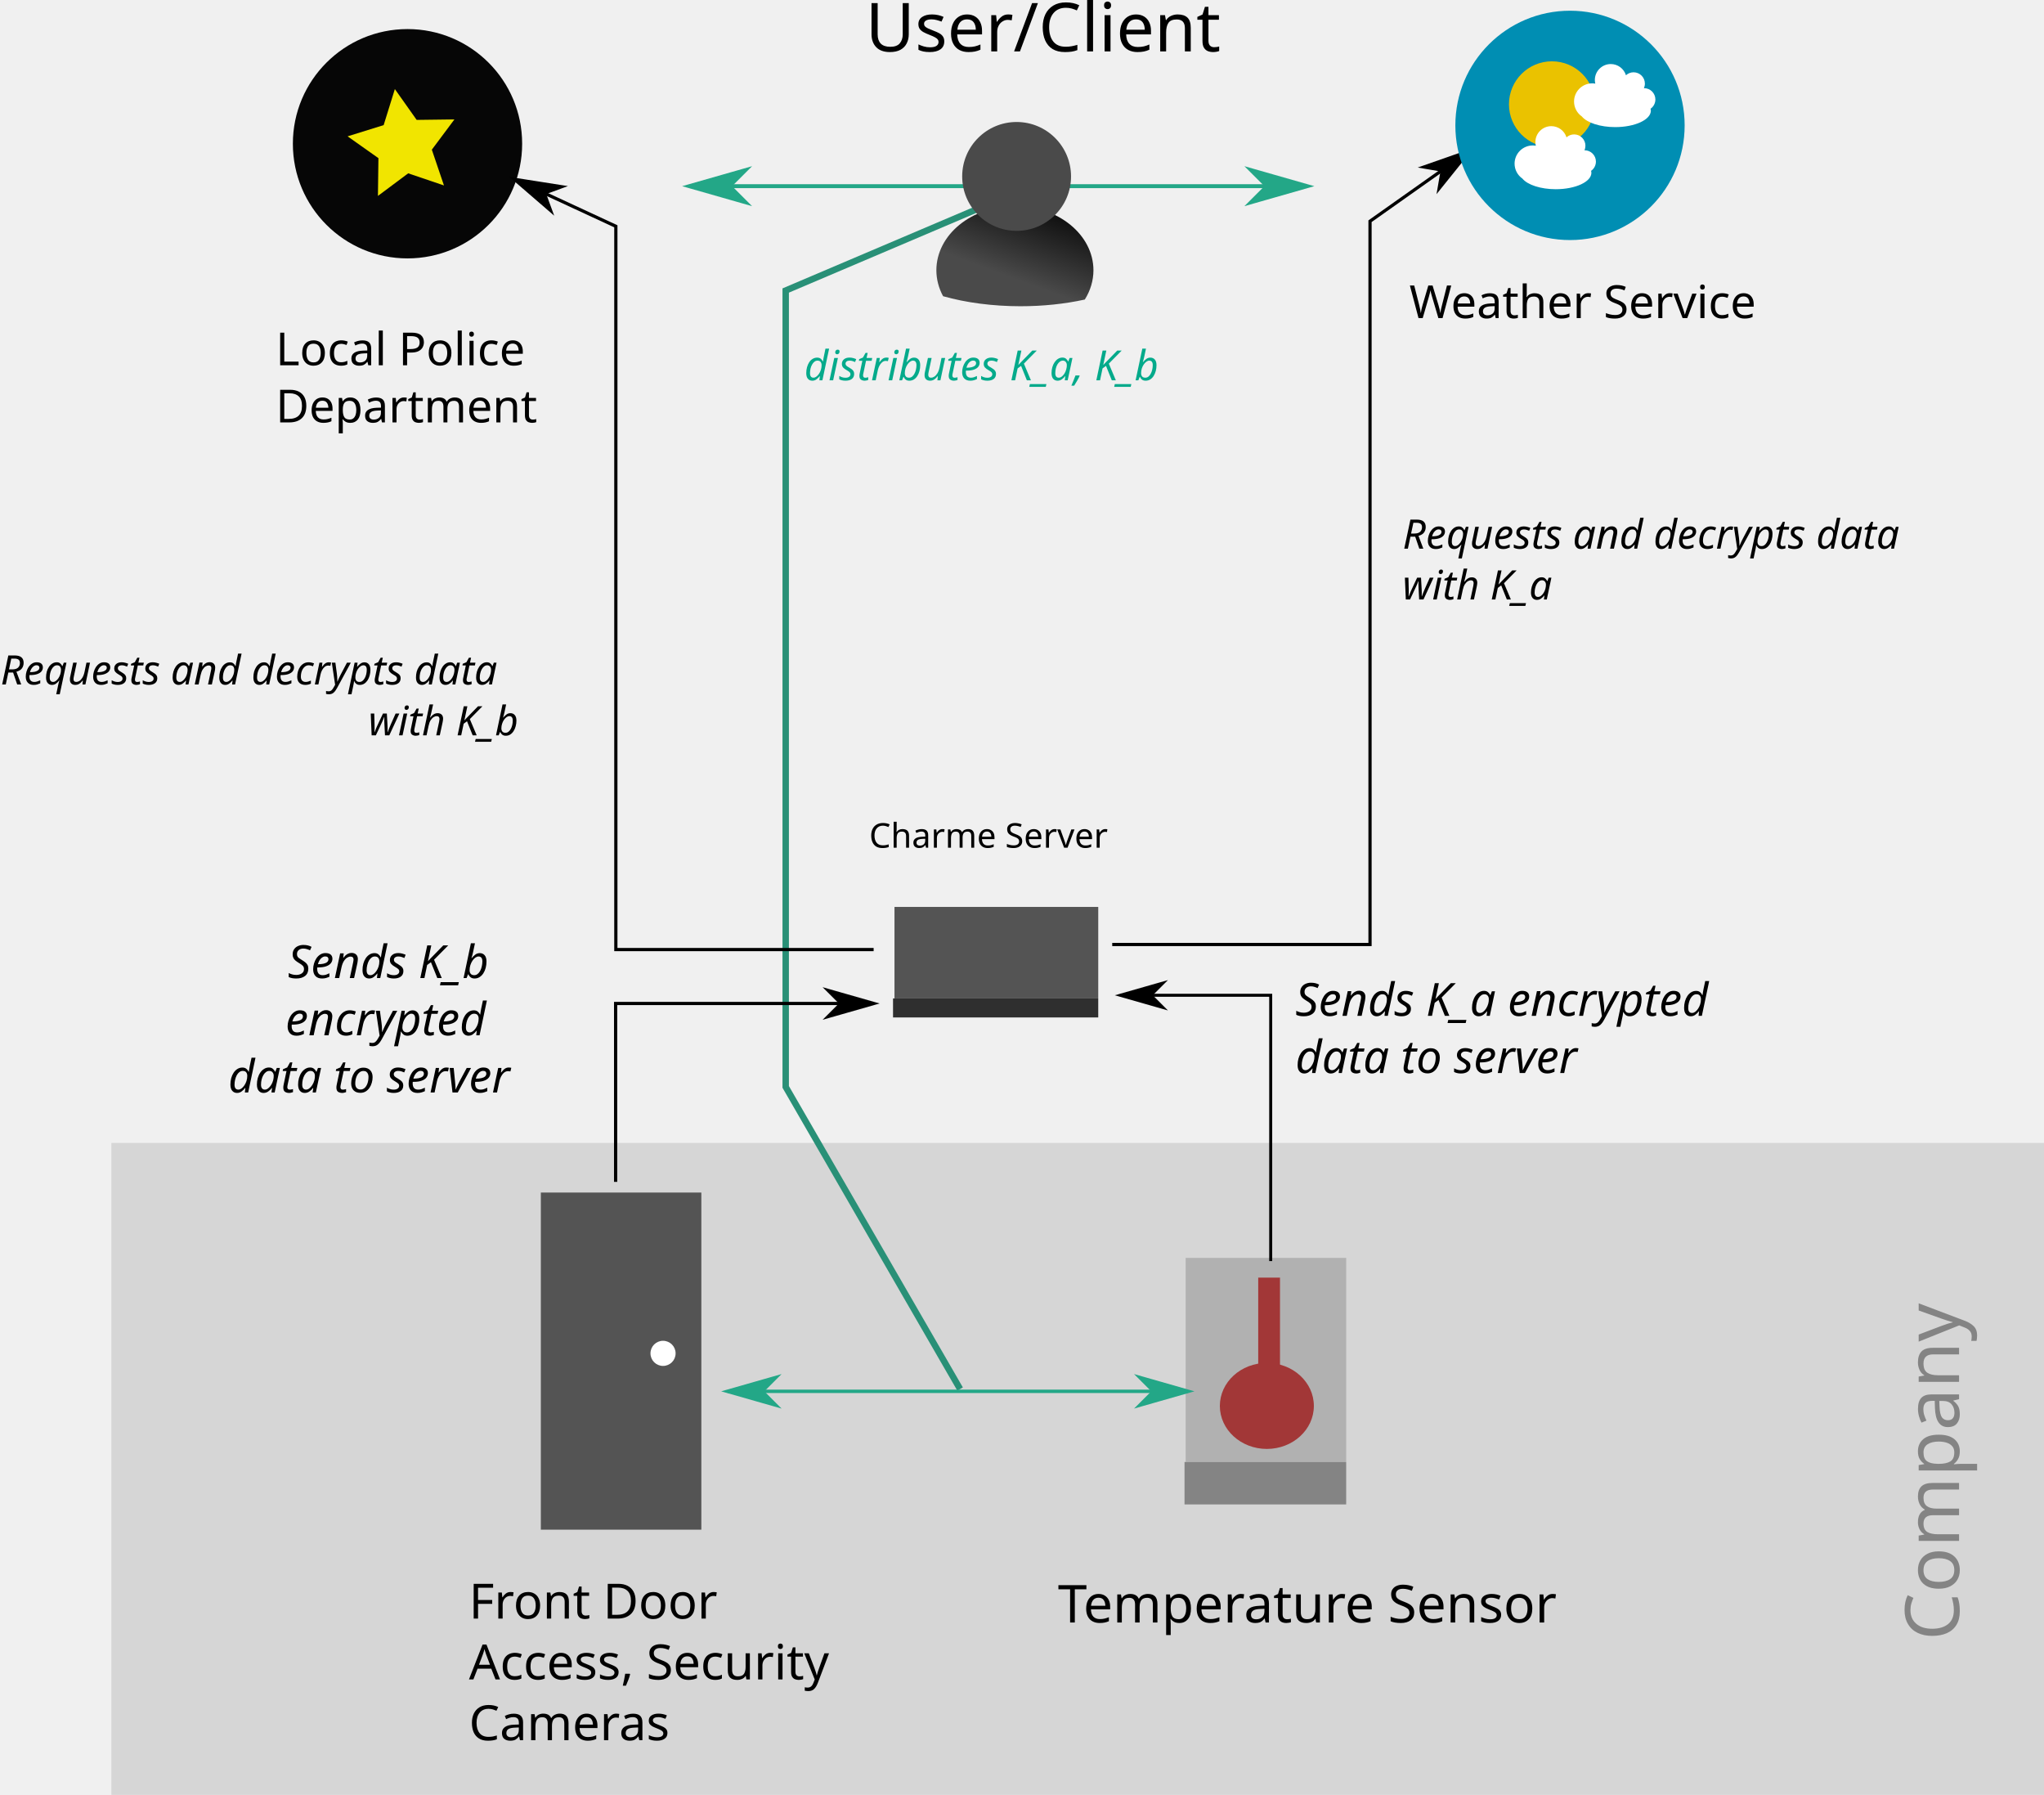
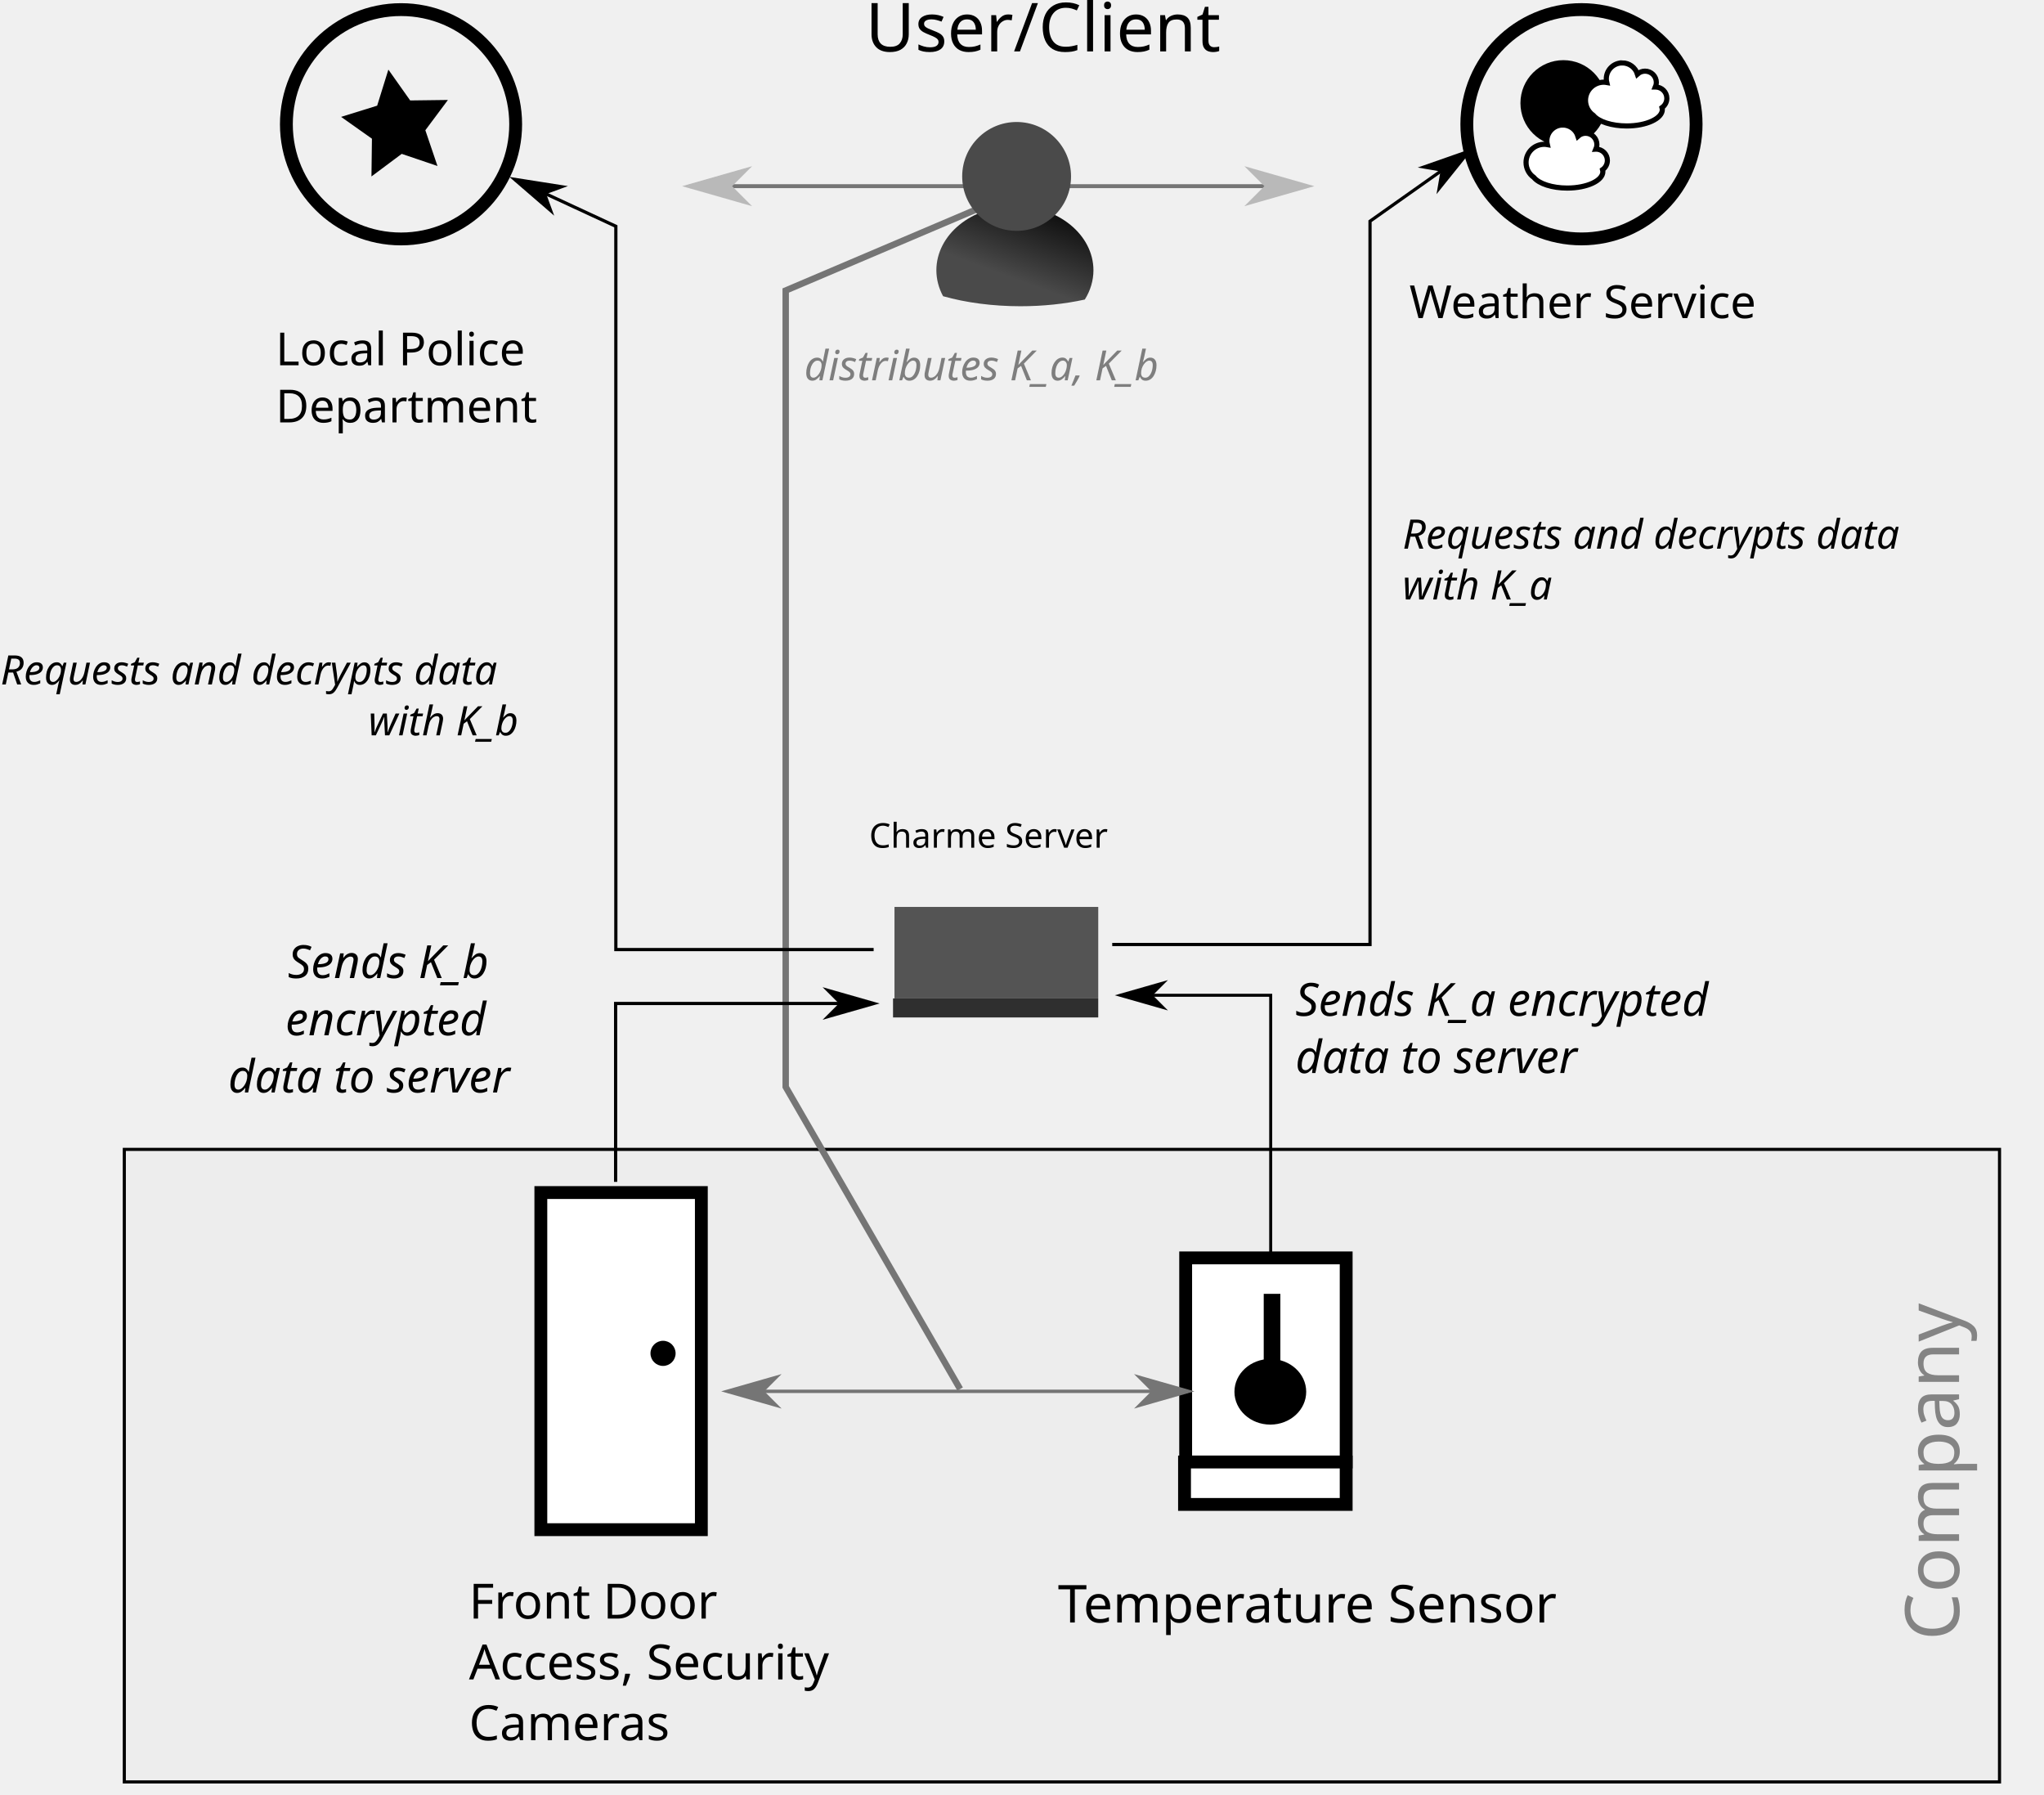
<svg xmlns="http://www.w3.org/2000/svg" xmlns:xlink="http://www.w3.org/1999/xlink" width="179.705mm" height="157.768mm" viewBox="0 0 636.752 559.021" id="svg2" version="1.1">
  <defs id="defs4">
    <marker orient="auto" refY="0.0" refX="0.0" id="Arrow1Lstart" style="overflow:visible">
      <path id="path4174" d="M 0.0,0.0 L 5.0,-5.0 L -12.5,0.0 L 5.0,5.0 L 0.0,0.0 z " style="fill-rule:evenodd;stroke:#000000;stroke-width:1.0pt" transform="scale(0.8) translate(12.5,0)" />
    </marker>
    <marker orient="auto" refY="0" refX="0" id="marker11742" style="overflow:visible">
      <path id="path11744" d="M 0,0 5,-5 -12.5,0 5,5 0,0 Z" style="fill:#000000;fill-opacity:1;fill-rule:evenodd;stroke:#000000;stroke-width:1pt;stroke-opacity:1" transform="matrix(0.8,0,0,0.8,10,0)" />
    </marker>
    <marker style="overflow:visible" id="marker11600" refX="0" refY="0" orient="auto">
      <path transform="matrix(0.8,0,0,0.8,10,0)" style="fill:#000000;fill-opacity:1;fill-rule:evenodd;stroke:#000000;stroke-width:1pt;stroke-opacity:1" d="M 0,0 5,-5 -12.5,0 5,5 0,0 Z" id="path11602" />
    </marker>
    <marker orient="auto" refY="0" refX="0" id="marker4780" style="overflow:visible">
      <path id="path4782" d="M 0,0 5,-5 -12.5,0 5,5 0,0 Z" style="fill:#000000;fill-opacity:1;fill-rule:evenodd;stroke:#000000;stroke-width:1pt;stroke-opacity:1" transform="matrix(-0.8,0,0,-0.8,-10,0)" />
    </marker>
    <marker orient="auto" refY="0" refX="0" id="Arrow1Lend" style="overflow:visible">
      <path id="path4177" d="M 0,0 5,-5 -12.5,0 5,5 0,0 Z" style="fill-rule:evenodd;stroke:#000000;stroke-width:1pt" transform="matrix(-0.8,0,0,-0.8,-10,0)" />
    </marker>
    <linearGradient id="linearGradient4156">
      <stop style="stop-color:#4a4a4a;stop-opacity:1;" offset="0" id="stop4158" />
      <stop style="stop-color:#101010;stop-opacity:1" offset="1" id="stop4160" />
    </linearGradient>
    <linearGradient xlink:href="#linearGradient4156" id="linearGradient4162" x1="199.742" y1="218.866" x2="214.695" y2="178.46" gradientUnits="userSpaceOnUse" gradientTransform="matrix(0.5394465,0,0,0.5394465,233.5602,103.2567)" />
    <marker orient="auto" refY="0" refX="0" id="marker4780-5" style="overflow:visible">
      <path id="path4782-7" d="M 0,0 5,-5 -12.5,0 5,5 0,0 Z" style="fill:#000000;fill-opacity:1;fill-rule:evenodd;stroke:#000000;stroke-width:1pt;stroke-opacity:1" transform="matrix(-0.8,0,0,-0.8,-10,0)" />
    </marker>
    <marker orient="auto" refY="0" refX="0" id="marker4780-7" style="overflow:visible">
      <path id="path4782-8" d="M 0,0 5,-5 -12.5,0 5,5 0,0 Z" style="fill:#000000;fill-opacity:1;fill-rule:evenodd;stroke:#000000;stroke-width:1pt;stroke-opacity:1" transform="matrix(-0.8,0,0,-0.8,-10,0)" />
    </marker>
    <marker orient="auto" refY="0" refX="0" id="marker4780-4" style="overflow:visible">
      <path id="path4782-9" d="M 0,0 5,-5 -12.5,0 5,5 0,0 Z" style="fill:#000000;fill-opacity:1;fill-rule:evenodd;stroke:#000000;stroke-width:1pt;stroke-opacity:1" transform="matrix(-0.8,0,0,-0.8,-10,0)" />
    </marker>
    <marker orient="auto" refY="0" refX="0" id="marker4780-4-6" style="overflow:visible">
      <path id="path4782-9-8" d="M 0,0 5,-5 -12.5,0 5,5 0,0 Z" style="fill:#000000;fill-opacity:1;fill-rule:evenodd;stroke:#000000;stroke-width:1pt;stroke-opacity:1" transform="matrix(-0.8,0,0,-0.8,-10,0)" />
    </marker>
    <marker orient="auto" refY="0" refX="0" id="Arrow1Lstart-3" style="overflow:visible">
-       <path id="path4174-1" d="M 0,0 5,-5 -12.5,0 5,5 0,0 Z" style="fill:#23a787;fill-opacity:1;fill-rule:evenodd;stroke:#23a787;stroke-width:1pt;stroke-opacity:1" transform="matrix(0.8,0,0,0.8,10,0)" />
+       <path id="path4174-1" d="M 0,0 5,-5 -12.5,0 5,5 0,0 Z" style="fill:#b9b9b9;fill-opacity:1;fill-rule:evenodd;stroke:#b9b9b9;stroke-width:1pt;stroke-opacity:1" transform="matrix(0.8,0,0,0.8,10,0)" />
    </marker>
    <marker style="overflow:visible" id="marker4552-2" refX="0" refY="0" orient="auto">
-       <path transform="matrix(-0.8,0,0,-0.8,-10,0)" style="fill:#23a787;fill-opacity:1;fill-rule:evenodd;stroke:#23a787;stroke-width:1pt;stroke-opacity:1" d="M 0,0 5,-5 -12.5,0 5,5 0,0 Z" id="path4554-2" />
+       <path transform="matrix(-0.8,0,0,-0.8,-10,0)" style="fill:#b9b9b9;fill-opacity:1;fill-rule:evenodd;stroke:#b9b9b9;stroke-width:1pt;stroke-opacity:1" d="M 0,0 5,-5 -12.5,0 5,5 0,0 Z" id="path4554-2" />
    </marker>
    <marker orient="auto" refY="0" refX="0" id="Arrow1Lstart-3-3" style="overflow:visible">
      <path id="path4174-1-1" d="M 0,0 5,-5 -12.5,0 5,5 0,0 Z" style="fill:#23a787;fill-opacity:1;fill-rule:evenodd;stroke:#23a787;stroke-width:1pt;stroke-opacity:1" transform="matrix(0.8,0,0,0.8,10,0)" />
    </marker>
    <marker orient="auto" refY="0" refX="0" id="marker4780-5-1" style="overflow:visible">
      <path id="path4782-7-8" d="M 0,0 5,-5 -12.5,0 5,5 0,0 Z" style="fill:#51ae87;fill-opacity:1;fill-rule:evenodd;stroke:#51ae87;stroke-width:1pt;stroke-opacity:1" transform="matrix(-0.8,0,0,-0.8,-10,0)" />
    </marker>
    <marker orient="auto" refY="0" refX="0" id="marker4780-5-1-9" style="overflow:visible">
      <path id="path4782-7-8-6" d="M 0,0 5,-5 -12.5,0 5,5 0,0 Z" style="fill:#51ae87;fill-opacity:1;fill-rule:evenodd;stroke:#51ae87;stroke-width:1pt;stroke-opacity:1" transform="matrix(-0.8,0,0,-0.8,-10,0)" />
    </marker>
    <marker orient="auto" refY="0" refX="0" id="Arrow1Lstart-3-4" style="overflow:visible">
-       <path id="path4174-1-14" d="M 0,0 5,-5 -12.5,0 5,5 0,0 Z" style="fill:#23a787;fill-opacity:1;fill-rule:evenodd;stroke:#23a787;stroke-width:1pt;stroke-opacity:1" transform="matrix(0.8,0,0,0.8,10,0)" />
+       <path id="path4174-1-14" d="M 0,0 5,-5 -12.5,0 5,5 0,0 Z" style="fill:#757575;fill-opacity:1;fill-rule:evenodd;stroke:#757575;stroke-width:1pt;stroke-opacity:1" transform="matrix(0.8,0,0,0.8,10,0)" />
    </marker>
    <marker style="overflow:visible" id="marker4552-2-1" refX="0" refY="0" orient="auto">
-       <path transform="matrix(-0.8,0,0,-0.8,-10,0)" style="fill:#23a787;fill-opacity:1;fill-rule:evenodd;stroke:#23a787;stroke-width:1pt;stroke-opacity:1" d="M 0,0 5,-5 -12.5,0 5,5 0,0 Z" id="path4554-2-5" />
+       <path transform="matrix(-0.8,0,0,-0.8,-10,0)" style="fill:#757575;fill-opacity:1;fill-rule:evenodd;stroke:#757575;stroke-width:1pt;stroke-opacity:1" d="M 0,0 5,-5 -12.5,0 5,5 0,0 Z" id="path4554-2-5" />
    </marker>
+     <clipPath id="clipPath5160" clipPathUnits="userSpaceOnUse">
+       <path id="path5162" d="m 252.934,395.881 c -10.813,0 -19.575,-7.176 -19.575,-16.028 0.008,-2.222 0.579,-4.414 1.676,-6.441 5.738,-1.625 12.438,-2.492 19.285,-2.5 5.571,0 11.067,0.574 16.035,1.668 1.407,2.25 2.145,4.742 2.153,7.273 0,8.852 -8.766,16.028 -19.574,16.028 z" />
+     </clipPath>
+     <linearGradient id="linearGradient5166" spreadMethod="pad" gradientTransform="matrix(0.431557,0,0,-0.431557,166.1215,472.4011)" gradientUnits="userSpaceOnUse" y2="178.46" x2="214.695" y1="218.866" x1="199.742">
+       <stop id="stop5168" offset="0" style="stop-opacity:1;stop-color:#4a4a4a" />
+       <stop id="stop5170" offset="1" style="stop-opacity:1;stop-color:#101010" />
+     </linearGradient>
  </defs>
  <g id="layer1" transform="translate(-25.90833,-134.7374)">
    <text xml:space="preserve" style="font-style:normal;font-weight:normal;font-size:21.078px;line-height:125%;font-family:sans-serif;letter-spacing:0px;word-spacing:0px;fill:#000000;fill-opacity:1;stroke:none;stroke-width:1px;stroke-linecap:butt;stroke-linejoin:miter;stroke-opacity:1" x="295.519" y="150.752" id="text4136">
      <tspan id="tspan4138" x="295.519" y="150.752">User/Client</tspan>
    </text>
-     <rect style="opacity:1;fill:#d6d6d6;fill-opacity:1;stroke:none;stroke-width:4;stroke-miterlimit:4;stroke-dasharray:none;stroke-opacity:0.188" id="rect5382" width="602.051" height="203.041" x="60.609" y="490.717" />
-     <rect style="opacity:1;fill:#545454;fill-opacity:1;stroke:none;stroke-width:4;stroke-miterlimit:4;stroke-dasharray:none;stroke-opacity:0.188" id="rect4164" width="50" height="105" x="194.393" y="506.166" />
-     <path style="fill:none;fill-rule:evenodd;stroke:#299077;stroke-width:2;stroke-linecap:butt;stroke-linejoin:miter;stroke-miterlimit:4;stroke-dasharray:none;stroke-opacity:1" d="m 325,567.362 -54.328,-94.099 0,-248.043 67.185,-28.571" id="path11523" />
+     <rect style="opacity:1;fill:#ededed;fill-opacity:1;stroke:#000000;stroke-width:0.97;stroke-miterlimit:4;stroke-dasharray:none;stroke-opacity:1" id="rect5382" width="584.167" height="197.009" x="64.635" y="492.723" />
+     <rect style="opacity:1;fill:#ffffff;fill-opacity:1;stroke:#000000;stroke-width:4;stroke-miterlimit:4;stroke-dasharray:none;stroke-opacity:1" id="rect4164" width="50" height="105" x="194.393" y="506.166" />
+     <path style="fill:none;fill-rule:evenodd;stroke:#757575;stroke-width:2;stroke-linecap:butt;stroke-linejoin:miter;stroke-miterlimit:4;stroke-dasharray:none;stroke-opacity:1" d="m 325,567.362 -54.328,-94.099 0,-248.043 67.185,-28.571" id="path11523" />
    <path style="opacity:1;fill:url(#linearGradient4162);fill-opacity:1;stroke:none;stroke-width:4;stroke-miterlimit:4;stroke-dasharray:none;stroke-opacity:0.188" d="m 342.074,198.906 a 24.468,20.037 0 0 0 -24.468,20.037 24.468,20.037 0 0 0 2.097,8.052 44.312,19.266 0 0 0 24.105,3.122 44.312,19.266 0 0 0 20.043,-2.085 24.468,20.037 0 0 0 2.691,-9.088 24.468,20.037 0 0 0 -24.468,-20.037 z" id="path4142" />
-     <path style="fill:none;fill-rule:evenodd;stroke:#23a787;stroke-width:1.226px;stroke-linecap:butt;stroke-linejoin:miter;stroke-opacity:1;marker-start:url(#Arrow1Lstart-3);marker-end:url(#marker4552-2)" d="m 240.793,192.722 192.185,0" id="path4544-1" />
+     <path style="fill:none;fill-rule:evenodd;stroke:#757575;stroke-width:1.226px;stroke-linecap:butt;stroke-linejoin:miter;stroke-opacity:1;marker-start:url(#Arrow1Lstart-3);marker-end:url(#marker4552-2)" d="m 240.793,192.722 192.185,0" id="path4544-1" />
    <circle style="opacity:1;fill:#4a4a4a;fill-opacity:1;stroke:none;stroke-width:4;stroke-miterlimit:4;stroke-dasharray:none;stroke-opacity:0.188" id="path4140" cx="342.605" cy="189.686" r="16.954" />
    <text xml:space="preserve" style="font-style:normal;font-weight:normal;font-size:10.632px;line-height:125%;font-family:sans-serif;letter-spacing:0px;word-spacing:0px;fill:#000000;fill-opacity:1;stroke:none;stroke-width:1px;stroke-linecap:butt;stroke-linejoin:miter;stroke-opacity:1" x="296.674" y="398.759" id="text4534">
      <tspan id="tspan4536" x="296.674" y="398.759">Charme Server</tspan>
    </text>
    <rect style="opacity:1;fill:#545454;fill-opacity:1;stroke:none;stroke-width:4;stroke-miterlimit:4;stroke-dasharray:none;stroke-opacity:0.188" id="rect4164-7" width="63.475" height="28.499" x="304.561" y="417.207" />
    <rect style="opacity:1;fill:#2f2f2f;fill-opacity:1;stroke:none;stroke-width:4;stroke-miterlimit:4;stroke-dasharray:none;stroke-opacity:0.188" id="rect4166-2" width="63.929" height="5.924" x="304.107" y="445.706" />
-     <rect style="opacity:1;fill:#b1b1b1;fill-opacity:1;stroke:none;stroke-width:4;stroke-miterlimit:4;stroke-dasharray:none;stroke-opacity:0.188" id="rect4164-7-7" width="50" height="63.571" x="395.271" y="526.518" />
-     <rect style="opacity:1;fill:#848484;fill-opacity:1;stroke:none;stroke-width:4;stroke-miterlimit:4;stroke-dasharray:none;stroke-opacity:0.188" id="rect4166-2-9" width="50.357" height="13.214" x="394.914" y="590.09" />
+     <rect style="opacity:1;fill:#ffffff;fill-opacity:1;stroke:#000000;stroke-width:4;stroke-miterlimit:4;stroke-dasharray:none;stroke-opacity:1" id="rect4164-7-7" width="50" height="63.571" x="395.271" y="526.518" />
+     <rect style="opacity:1;fill:#ffffff;fill-opacity:1;stroke:#000000;stroke-width:4;stroke-miterlimit:4;stroke-dasharray:none;stroke-opacity:1" id="rect4166-2-9" width="50.357" height="13.214" x="394.914" y="590.09" />
    <text xml:space="preserve" style="font-style:normal;font-weight:normal;font-size:16.285px;line-height:125%;font-family:sans-serif;letter-spacing:0px;word-spacing:0px;fill:#000000;fill-opacity:1;stroke:none;stroke-width:1px;stroke-linecap:butt;stroke-linejoin:miter;stroke-opacity:1" x="355.472" y="640.076" id="text4534-1">
      <tspan id="tspan4536-3" x="355.472" y="640.076">Temperature Sensor</tspan>
    </text>
-     <g id="g4735" transform="translate(-19.1929,40.4061)">
-       <rect y="492.258" x="437.064" height="40" width="6.786" id="rect4731" style="opacity:1;fill:#a23737;fill-opacity:1;stroke:none;stroke-width:4;stroke-miterlimit:4;stroke-dasharray:none;stroke-opacity:0.188" />
-       <ellipse ry="13.393" rx="14.643" cy="532.22" cx="439.755" id="path4733" style="opacity:1;fill:#a23737;fill-opacity:1;stroke:none;stroke-width:4;stroke-miterlimit:4;stroke-dasharray:none;stroke-opacity:0.188" />
+     <g id="g4735" transform="matrix(0.7633407,0,0,0.7633407,85.9595,161.9542)" style="fill:#000000;fill-opacity:1">
+       <rect y="492.258" x="437.064" height="40" width="6.786" id="rect4731" style="opacity:1;fill:#000000;fill-opacity:1;stroke:none;stroke-width:4;stroke-miterlimit:4;stroke-dasharray:none;stroke-opacity:0.188" />
+       <ellipse ry="13.393" rx="14.643" cy="532.22" cx="439.755" id="path4733" style="opacity:1;fill:#000000;fill-opacity:1;stroke:none;stroke-width:4;stroke-miterlimit:4;stroke-dasharray:none;stroke-opacity:0.188" />
    </g>
    <text xml:space="preserve" style="font-style:normal;font-weight:normal;font-size:15.152px;line-height:125%;font-family:sans-serif;letter-spacing:0px;word-spacing:0px;fill:#000000;fill-opacity:1;stroke:none;stroke-width:1px;stroke-linecap:butt;stroke-linejoin:miter;stroke-opacity:1" x="172.003" y="638.862" id="text4534-1-5">
      <tspan id="tspan4536-3-4" x="172.003" y="638.862">Front Door</tspan>
      <tspan x="172.003" y="657.802" id="tspan4768">Access, Security</tspan>
      <tspan x="172.003" y="676.742" id="tspan7195">Cameras</tspan>
    </text>
-     <circle style="opacity:1;fill:#ffffff;fill-opacity:1;stroke:none;stroke-width:4;stroke-miterlimit:4;stroke-dasharray:none;stroke-opacity:0.188" id="path4766" cx="232.461" cy="556.251" r="3.914" />
+     <circle style="opacity:1;fill:#000000;fill-opacity:1;stroke:none;stroke-width:4;stroke-miterlimit:4;stroke-dasharray:none;stroke-opacity:0.188" id="path4766" cx="232.461" cy="556.251" r="3.914" />
    <path style="fill:none;fill-rule:evenodd;stroke:#000000;stroke-width:1px;stroke-linecap:butt;stroke-linejoin:miter;stroke-opacity:1;marker-end:url(#marker4780)" d="m 217.688,502.839 0,-55.558 80.307,0" id="path4772" />
    <path style="fill:none;fill-rule:evenodd;stroke:#000000;stroke-width:0.931px;stroke-linecap:butt;stroke-linejoin:miter;stroke-opacity:1;marker-end:url(#marker4780-5)" d="m 421.76,527.51 0,-82.787 -46.751,0" id="path4772-0" />
    <text xml:space="preserve" style="font-style:normal;font-weight:normal;font-size:14.257px;line-height:125%;font-family:sans-serif;letter-spacing:0px;word-spacing:0px;fill:#000000;fill-opacity:1;stroke:none;stroke-width:1px;stroke-linecap:butt;stroke-linejoin:miter;stroke-opacity:1" x="203.286" y="439.358" id="text4534-1-2">
      <tspan id="tspan4536-3-0" x="207.825" y="439.358" style="font-style:italic;font-variant:normal;font-weight:normal;font-stretch:normal;font-family:sans-serif;-inkscape-font-specification:'sans-serif Italic';text-align:end;text-anchor:end">Sends K_b </tspan>
      <tspan x="203.286" y="457.179" id="tspan5372" style="font-style:italic;font-variant:normal;font-weight:normal;font-stretch:normal;font-family:sans-serif;-inkscape-font-specification:'sans-serif Italic';text-align:end;text-anchor:end">encrypted</tspan>
      <tspan x="203.286" y="475.001" id="tspan5349" style="font-style:italic;font-variant:normal;font-weight:normal;font-stretch:normal;font-family:sans-serif;-inkscape-font-specification:'sans-serif Italic';text-align:end;text-anchor:end">data to server</tspan>
    </text>
    <text xml:space="preserve" style="font-style:normal;font-weight:normal;font-size:14.257px;line-height:125%;font-family:sans-serif;letter-spacing:0px;word-spacing:0px;fill:#000000;fill-opacity:1;stroke:none;stroke-width:1px;stroke-linecap:butt;stroke-linejoin:miter;stroke-opacity:1" x="429.456" y="451.122" id="text4534-1-2-0">
      <tspan id="tspan4536-3-0-1" x="429.456" y="451.122" style="font-style:italic;font-variant:normal;font-weight:normal;font-stretch:normal;font-family:sans-serif;-inkscape-font-specification:'sans-serif Italic'">Sends K_a encrypted</tspan>
      <tspan x="429.456" y="468.943" id="tspan5349-7" style="font-style:italic;font-variant:normal;font-weight:normal;font-stretch:normal;font-family:sans-serif;-inkscape-font-specification:'sans-serif Italic'">data to server</tspan>
    </text>
    <text xml:space="preserve" style="font-style:normal;font-weight:normal;font-size:14.234px;line-height:125%;font-family:sans-serif;letter-spacing:0px;word-spacing:0px;fill:#000000;fill-opacity:1;stroke:none;stroke-width:1px;stroke-linecap:butt;stroke-linejoin:miter;stroke-opacity:1" x="111.814" y="248.5" id="text5376">
      <tspan id="tspan5378" x="111.814" y="248.5">Local Police</tspan>
      <tspan x="111.814" y="266.293" id="tspan5380">Department</tspan>
    </text>
    <text xml:space="preserve" style="font-style:normal;font-weight:normal;font-size:23.462px;line-height:125%;font-family:sans-serif;letter-spacing:0px;word-spacing:0px;fill:#848484;fill-opacity:1;stroke:none;stroke-width:1px;stroke-linecap:butt;stroke-linejoin:miter;stroke-opacity:1" x="-645.682" y="636.199" id="text5384" transform="matrix(0,-1,1,0,0,0)">
      <tspan id="tspan5386" x="-645.682" y="636.199">Company</tspan>
    </text>
-     <circle style="opacity:1;fill:#060606;fill-opacity:1;stroke:none;stroke-width:4;stroke-miterlimit:4;stroke-dasharray:none;stroke-opacity:0.188" id="path5388" cx="152.857" cy="179.505" r="35.714" />
-     <path style="opacity:1;fill:#f1e500;fill-opacity:1;stroke:none;stroke-width:4;stroke-miterlimit:4;stroke-dasharray:none;stroke-opacity:0.188" id="path4770" d="m 164.212,192.496 -11.139,-3.777 -9.427,7.035 0.15,-11.761 -9.604,-6.792 11.232,-3.492 3.492,-11.232 6.792,9.604 11.761,-0.15 -7.035,9.427 z" />
+     <circle style="opacity:1;fill:none;fill-opacity:1;stroke:#000000;stroke-width:4;stroke-miterlimit:4;stroke-dasharray:none;stroke-opacity:1" id="path5388" cx="150.837" cy="173.444" r="35.714" />
+     <path style="opacity:1;fill:#000000;fill-opacity:1;stroke:none;stroke-width:4;stroke-miterlimit:4;stroke-dasharray:none;stroke-opacity:0.188" id="path4770" d="m 162.191,186.436 -11.139,-3.777 -9.427,7.035 0.15,-11.761 -9.604,-6.792 11.232,-3.492 3.492,-11.232 6.792,9.604 11.761,-0.15 -7.035,9.427 z" />
    <path style="fill:none;fill-rule:evenodd;stroke:#000000;stroke-width:1px;stroke-linecap:butt;stroke-linejoin:miter;stroke-opacity:1;marker-start:url(#marker11742)" d="m 186.329,190.649 31.429,14.57 0,225.274 80.307,0" id="path4772-02" />
    <text xml:space="preserve" style="font-style:normal;font-weight:normal;font-size:12.667px;line-height:125%;font-family:sans-serif;letter-spacing:0px;word-spacing:0px;fill:#000000;fill-opacity:1;stroke:none;stroke-width:1px;stroke-linecap:butt;stroke-linejoin:miter;stroke-opacity:1" x="203.866" y="347.933" id="text4534-1-2-06">
      <tspan x="203.866" y="347.933" id="tspan5349-0" style="font-style:italic;font-variant:normal;font-weight:normal;font-stretch:normal;font-family:sans-serif;-inkscape-font-specification:'sans-serif Italic';text-align:end;text-anchor:end">Requests and decrypts data</tspan>
      <tspan x="203.866" y="363.767" style="font-style:italic;font-variant:normal;font-weight:normal;font-stretch:normal;font-family:sans-serif;-inkscape-font-specification:'sans-serif Italic';text-align:end;text-anchor:end" id="tspan6641">with K_b</tspan>
    </text>
    <path style="fill:none;fill-rule:evenodd;stroke:#000000;stroke-width:1;stroke-linecap:butt;stroke-linejoin:miter;stroke-miterlimit:4;stroke-dasharray:none;stroke-opacity:1;marker-start:url(#marker11600)" d="m 483.414,181.921 -30.714,21.713 0,225.274 -80.307,0" id="path4772-02-6" />
    <text xml:space="preserve" style="font-style:normal;font-weight:normal;font-size:12.667px;line-height:125%;font-family:sans-serif;letter-spacing:0px;word-spacing:0px;fill:#000000;fill-opacity:1;stroke:none;stroke-width:1px;stroke-linecap:butt;stroke-linejoin:miter;stroke-opacity:1" x="462.853" y="305.621" id="text4534-1-2-06-5">
      <tspan x="462.853" y="305.621" id="tspan5349-0-2" style="font-style:italic;font-variant:normal;font-weight:normal;font-stretch:normal;font-family:sans-serif;-inkscape-font-specification:'sans-serif Italic';text-align:start;text-anchor:start">Requests and decrypts data</tspan>
      <tspan x="462.853" y="321.454" style="font-style:italic;font-variant:normal;font-weight:normal;font-stretch:normal;font-family:sans-serif;-inkscape-font-specification:'sans-serif Italic';text-align:start;text-anchor:start" id="tspan6641-6">with K_a</tspan>
    </text>
-     <circle style="opacity:1;fill:#008eb3;fill-opacity:1;stroke:none;stroke-width:4;stroke-miterlimit:4;stroke-dasharray:none;stroke-opacity:0.188" id="path5388-5" cx="515" cy="173.791" r="35.714" />
-     <circle style="opacity:1;fill:#eac200;fill-opacity:1;stroke:none;stroke-width:4;stroke-miterlimit:4;stroke-dasharray:none;stroke-opacity:0.188" id="path7174" cx="509.369" cy="167.216" r="13.385" />
+     <circle style="opacity:1;fill:none;fill-opacity:1;stroke:#000000;stroke-width:4;stroke-miterlimit:4;stroke-dasharray:none;stroke-opacity:1" id="path5388-5" cx="518.571" cy="173.434" r="35.714" />
+     <circle style="opacity:1;fill:#000000;fill-opacity:1;stroke:none;stroke-width:4;stroke-miterlimit:4;stroke-dasharray:none;stroke-opacity:0.188" id="path7174" cx="512.941" cy="166.859" r="13.385" />
    <text xml:space="preserve" style="font-style:normal;font-weight:normal;font-size:14.234px;line-height:125%;font-family:sans-serif;letter-spacing:0px;word-spacing:0px;fill:#000000;fill-opacity:1;stroke:none;stroke-width:1px;stroke-linecap:butt;stroke-linejoin:miter;stroke-opacity:1" x="464.955" y="233.821" id="text5376-9">
      <tspan x="464.955" y="233.821" id="tspan5380-0">Weather Service</tspan>
    </text>
-     <path style="opacity:1;fill:#ffffff;fill-opacity:1;stroke:none;stroke-width:4;stroke-miterlimit:4;stroke-dasharray:none;stroke-opacity:0.188" d="m 509.175,174.028 a 4.961,4.961 0 0 0 -4.961,4.961 4.961,4.961 0 0 0 0.139,1.14 5.663,5.663 0 0 0 -0.956,-0.088 5.663,5.663 0 0 0 -5.663,5.663 5.663,5.663 0 0 0 2.428,4.645 11.111,5.128 0 0 0 10.393,3.32 11.111,5.128 0 0 0 11.111,-5.128 11.111,5.128 0 0 0 -0.089,-0.597 3.526,3.526 0 0 0 1.496,-2.877 3.526,3.526 0 0 0 -3.526,-3.526 3.526,3.526 0 0 0 -0.047,0.002 3.526,3.526 0 0 0 0.302,-1.421 3.526,3.526 0 0 0 -3.526,-3.526 3.526,3.526 0 0 0 -2.369,0.92 4.961,4.961 0 0 0 -4.732,-3.489 z" id="path7091" />
-     <path style="opacity:1;fill:#ffffff;fill-opacity:1;stroke:none;stroke-width:4;stroke-miterlimit:4;stroke-dasharray:none;stroke-opacity:0.188" d="m 527.7,154.684 a 4.961,4.961 0 0 0 -4.961,4.961 4.961,4.961 0 0 0 0.139,1.14 5.663,5.663 0 0 0 -0.956,-0.088 5.663,5.663 0 0 0 -5.663,5.663 5.663,5.663 0 0 0 2.428,4.645 11.111,5.128 0 0 0 10.393,3.32 11.111,5.128 0 0 0 11.111,-5.128 11.111,5.128 0 0 0 -0.089,-0.597 3.526,3.526 0 0 0 1.496,-2.877 3.526,3.526 0 0 0 -3.526,-3.526 3.526,3.526 0 0 0 -0.047,0.002 3.526,3.526 0 0 0 0.302,-1.421 3.526,3.526 0 0 0 -3.526,-3.526 3.526,3.526 0 0 0 -2.369,0.92 4.961,4.961 0 0 0 -4.732,-3.489 z" id="path7091-1" />
-     <text xml:space="preserve" style="font-style:normal;font-weight:normal;font-size:12.962px;line-height:125%;font-family:sans-serif;letter-spacing:0px;word-spacing:0px;fill:#04aa8b;fill-opacity:1;stroke:none;stroke-width:1px;stroke-linecap:butt;stroke-linejoin:miter;stroke-opacity:1" x="276.449" y="253.184" id="text4136-1">
-       <tspan id="tspan4138-6" x="276.449" y="253.184" style="font-style:italic;font-variant:normal;font-weight:normal;font-stretch:normal;font-family:sans-serif;-inkscape-font-specification:'sans-serif Italic';fill:#04aa8b;fill-opacity:1">distributes K_a, K_b</tspan>
+     <path style="opacity:1;fill:#ffffff;fill-opacity:1;stroke:#000000;stroke-width:1.6;stroke-miterlimit:4;stroke-dasharray:none;stroke-opacity:1" d="m 512.747,173.67 a 4.961,4.961 0 0 0 -4.961,4.961 4.961,4.961 0 0 0 0.139,1.14 5.663,5.663 0 0 0 -0.956,-0.088 5.663,5.663 0 0 0 -5.663,5.663 5.663,5.663 0 0 0 2.428,4.645 11.111,5.128 0 0 0 10.393,3.32 11.111,5.128 0 0 0 11.111,-5.128 11.111,5.128 0 0 0 -0.089,-0.597 3.526,3.526 0 0 0 1.496,-2.877 3.526,3.526 0 0 0 -3.526,-3.526 3.526,3.526 0 0 0 -0.047,0.002 3.526,3.526 0 0 0 0.302,-1.421 3.526,3.526 0 0 0 -3.526,-3.526 3.526,3.526 0 0 0 -2.369,0.92 4.961,4.961 0 0 0 -4.732,-3.489 z" id="path7091" />
+     <path style="opacity:1;fill:#ffffff;fill-opacity:1;stroke:#000000;stroke-width:1.6;stroke-miterlimit:4;stroke-dasharray:none;stroke-opacity:1" d="m 531.271,154.327 a 4.961,4.961 0 0 0 -4.961,4.961 4.961,4.961 0 0 0 0.139,1.14 5.663,5.663 0 0 0 -0.956,-0.088 5.663,5.663 0 0 0 -5.663,5.663 5.663,5.663 0 0 0 2.428,4.645 11.111,5.128 0 0 0 10.393,3.32 11.111,5.128 0 0 0 11.111,-5.128 11.111,5.128 0 0 0 -0.089,-0.597 3.526,3.526 0 0 0 1.496,-2.877 3.526,3.526 0 0 0 -3.526,-3.526 3.526,3.526 0 0 0 -0.047,0.002 3.526,3.526 0 0 0 0.302,-1.421 3.526,3.526 0 0 0 -3.526,-3.526 3.526,3.526 0 0 0 -2.369,0.92 4.961,4.961 0 0 0 -4.732,-3.489 z" id="path7091-1" />
+     <text xml:space="preserve" style="font-style:normal;font-weight:normal;font-size:12.962px;line-height:125%;font-family:sans-serif;letter-spacing:0px;word-spacing:0px;fill:#7e7e7e;fill-opacity:1;stroke:none;stroke-width:1px;stroke-linecap:butt;stroke-linejoin:miter;stroke-opacity:1;" x="276.449" y="253.184" id="text4136-1">
+       <tspan id="tspan4138-6" x="276.449" y="253.184" style="font-style:italic;font-variant:normal;font-weight:normal;font-stretch:normal;font-family:sans-serif;-inkscape-font-specification:'sans-serif Italic';fill:#7e7e7e;fill-opacity:1;stroke:none;stroke-opacity:1;">distributes K_a, K_b</tspan>
    </text>
-     <path style="fill:none;fill-rule:evenodd;stroke:#23a787;stroke-width:1.059px;stroke-linecap:butt;stroke-linejoin:miter;stroke-opacity:1;marker-start:url(#Arrow1Lstart-3-4);marker-end:url(#marker4552-2-1)" d="m 252.626,568.076 143.32,0" id="path4544-1-3" />
+     <path style="fill:none;fill-rule:evenodd;stroke:#757575;stroke-width:1.059px;stroke-linecap:butt;stroke-linejoin:miter;stroke-opacity:1;marker-start:url(#Arrow1Lstart-3-4);marker-end:url(#marker4552-2-1)" d="m 252.626,568.076 143.32,0" id="path4544-1-3" />
  </g>
</svg>
